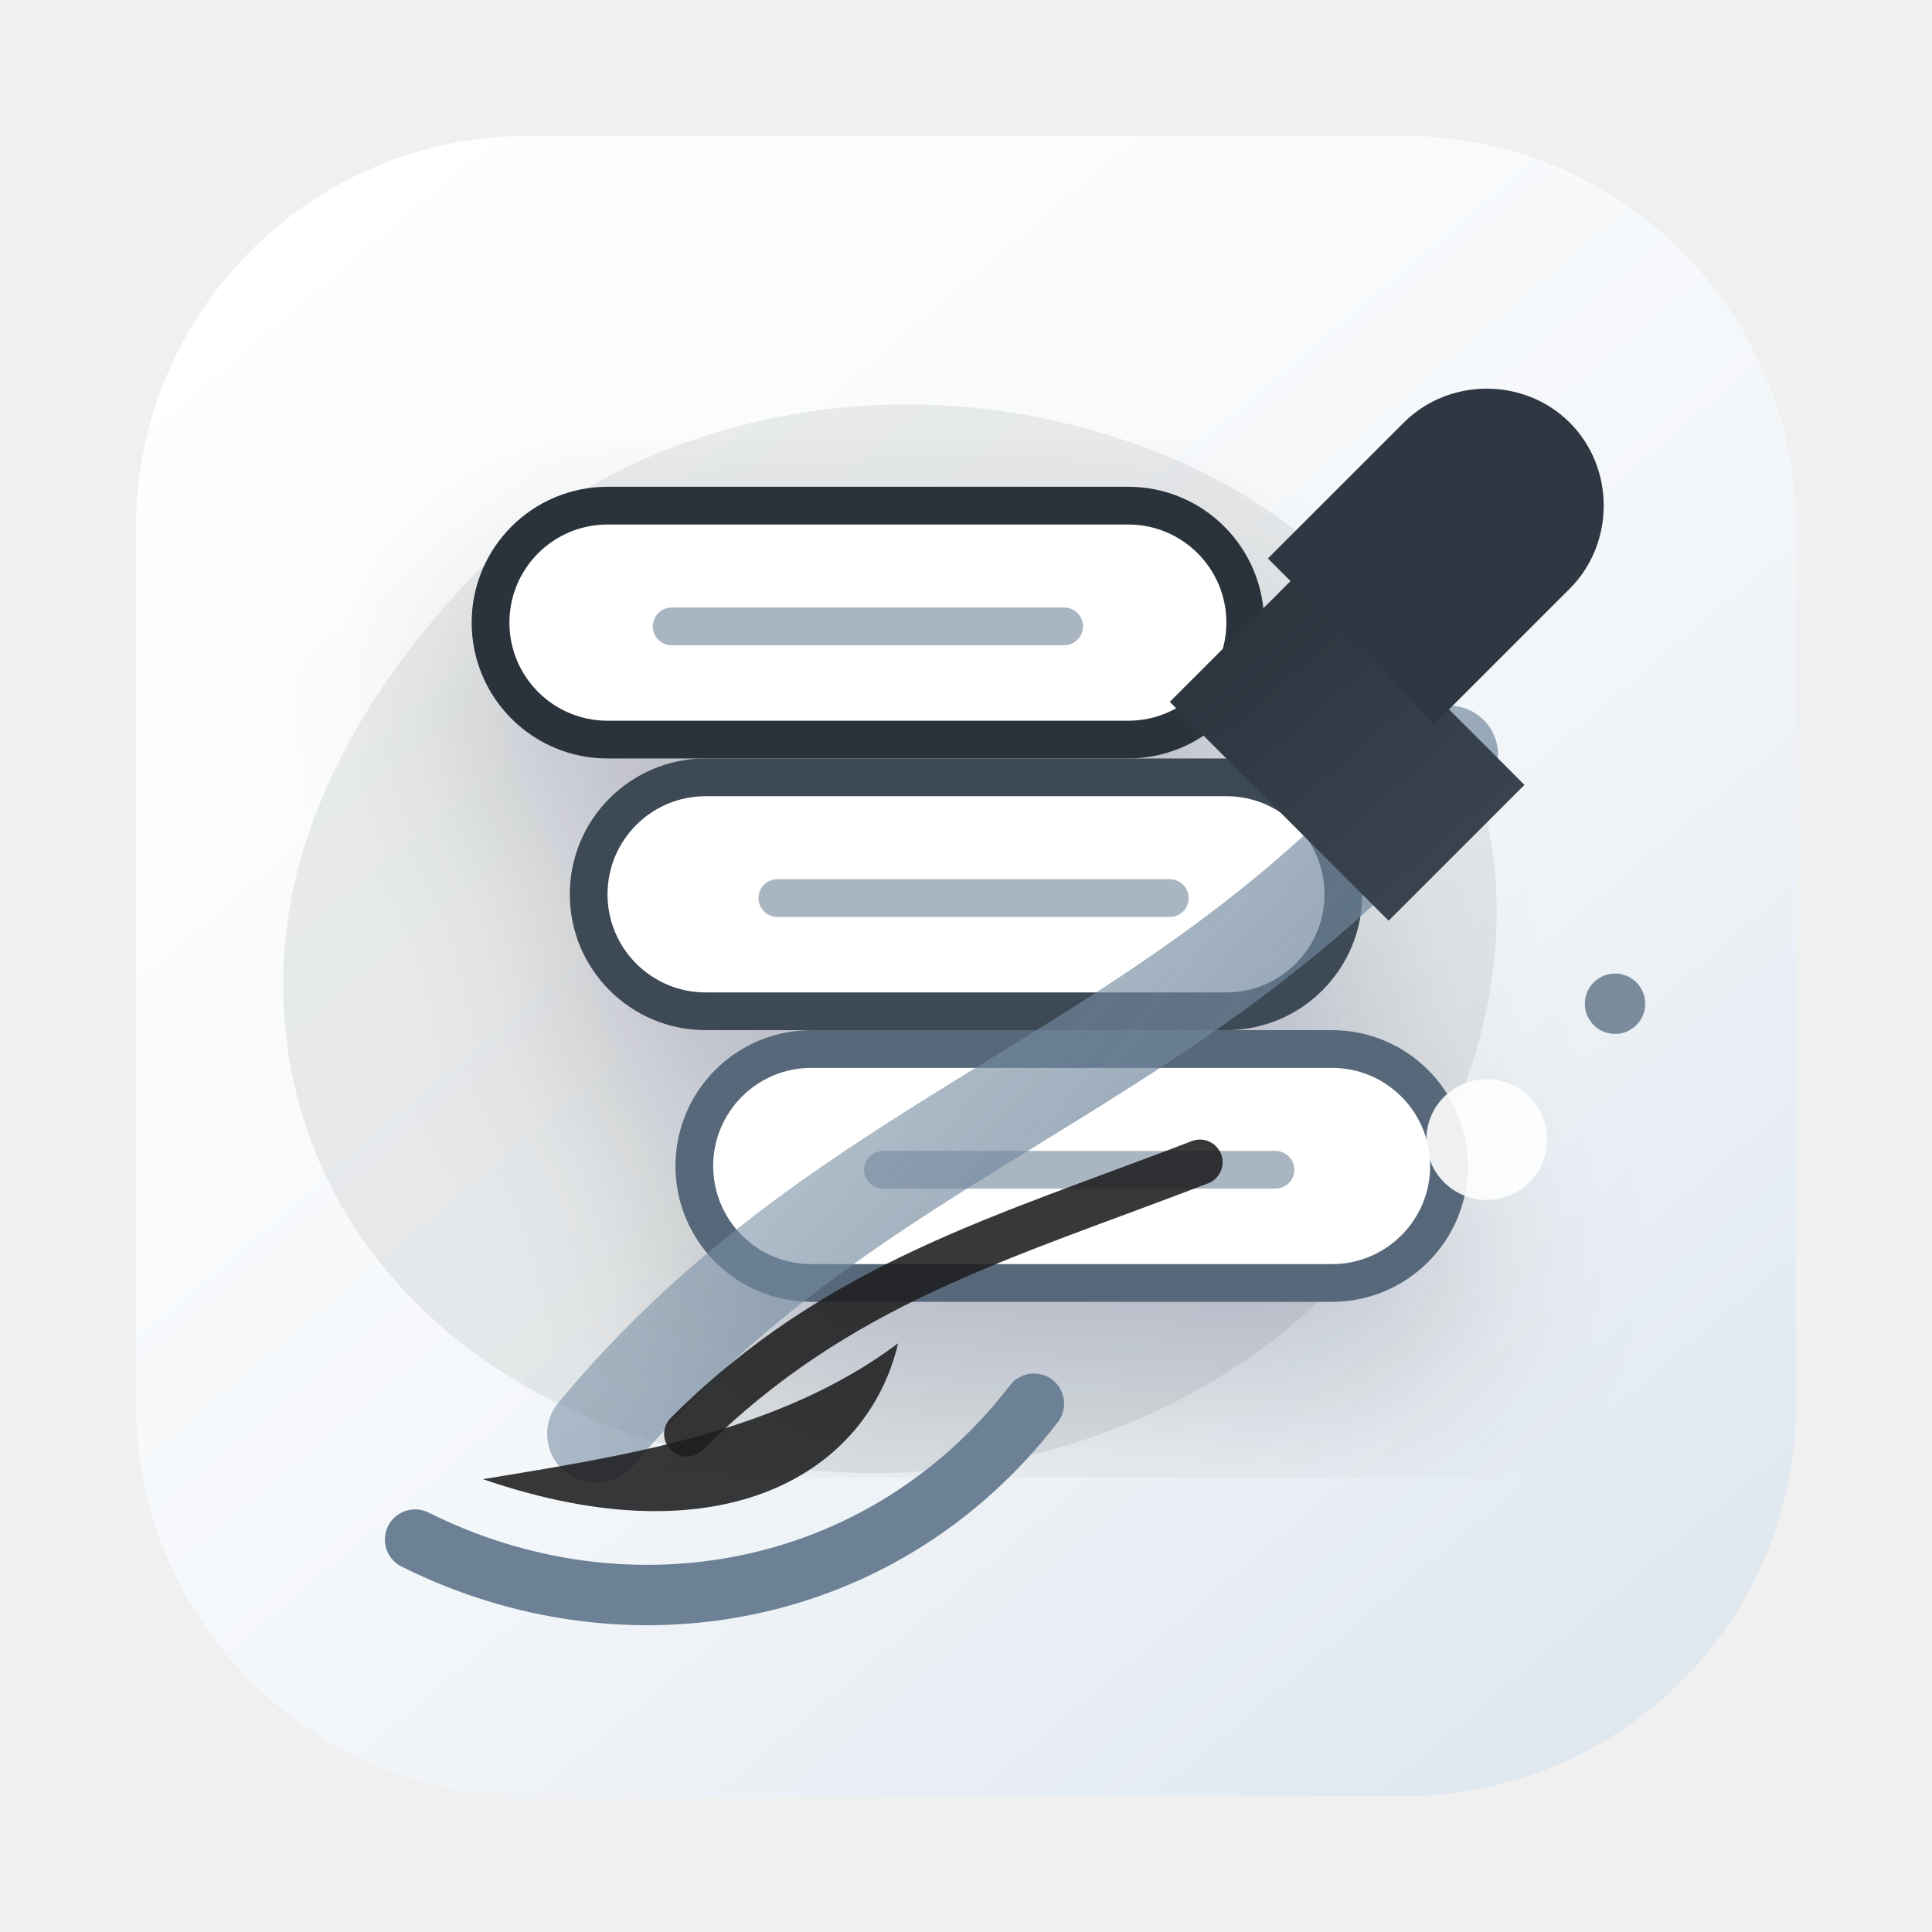
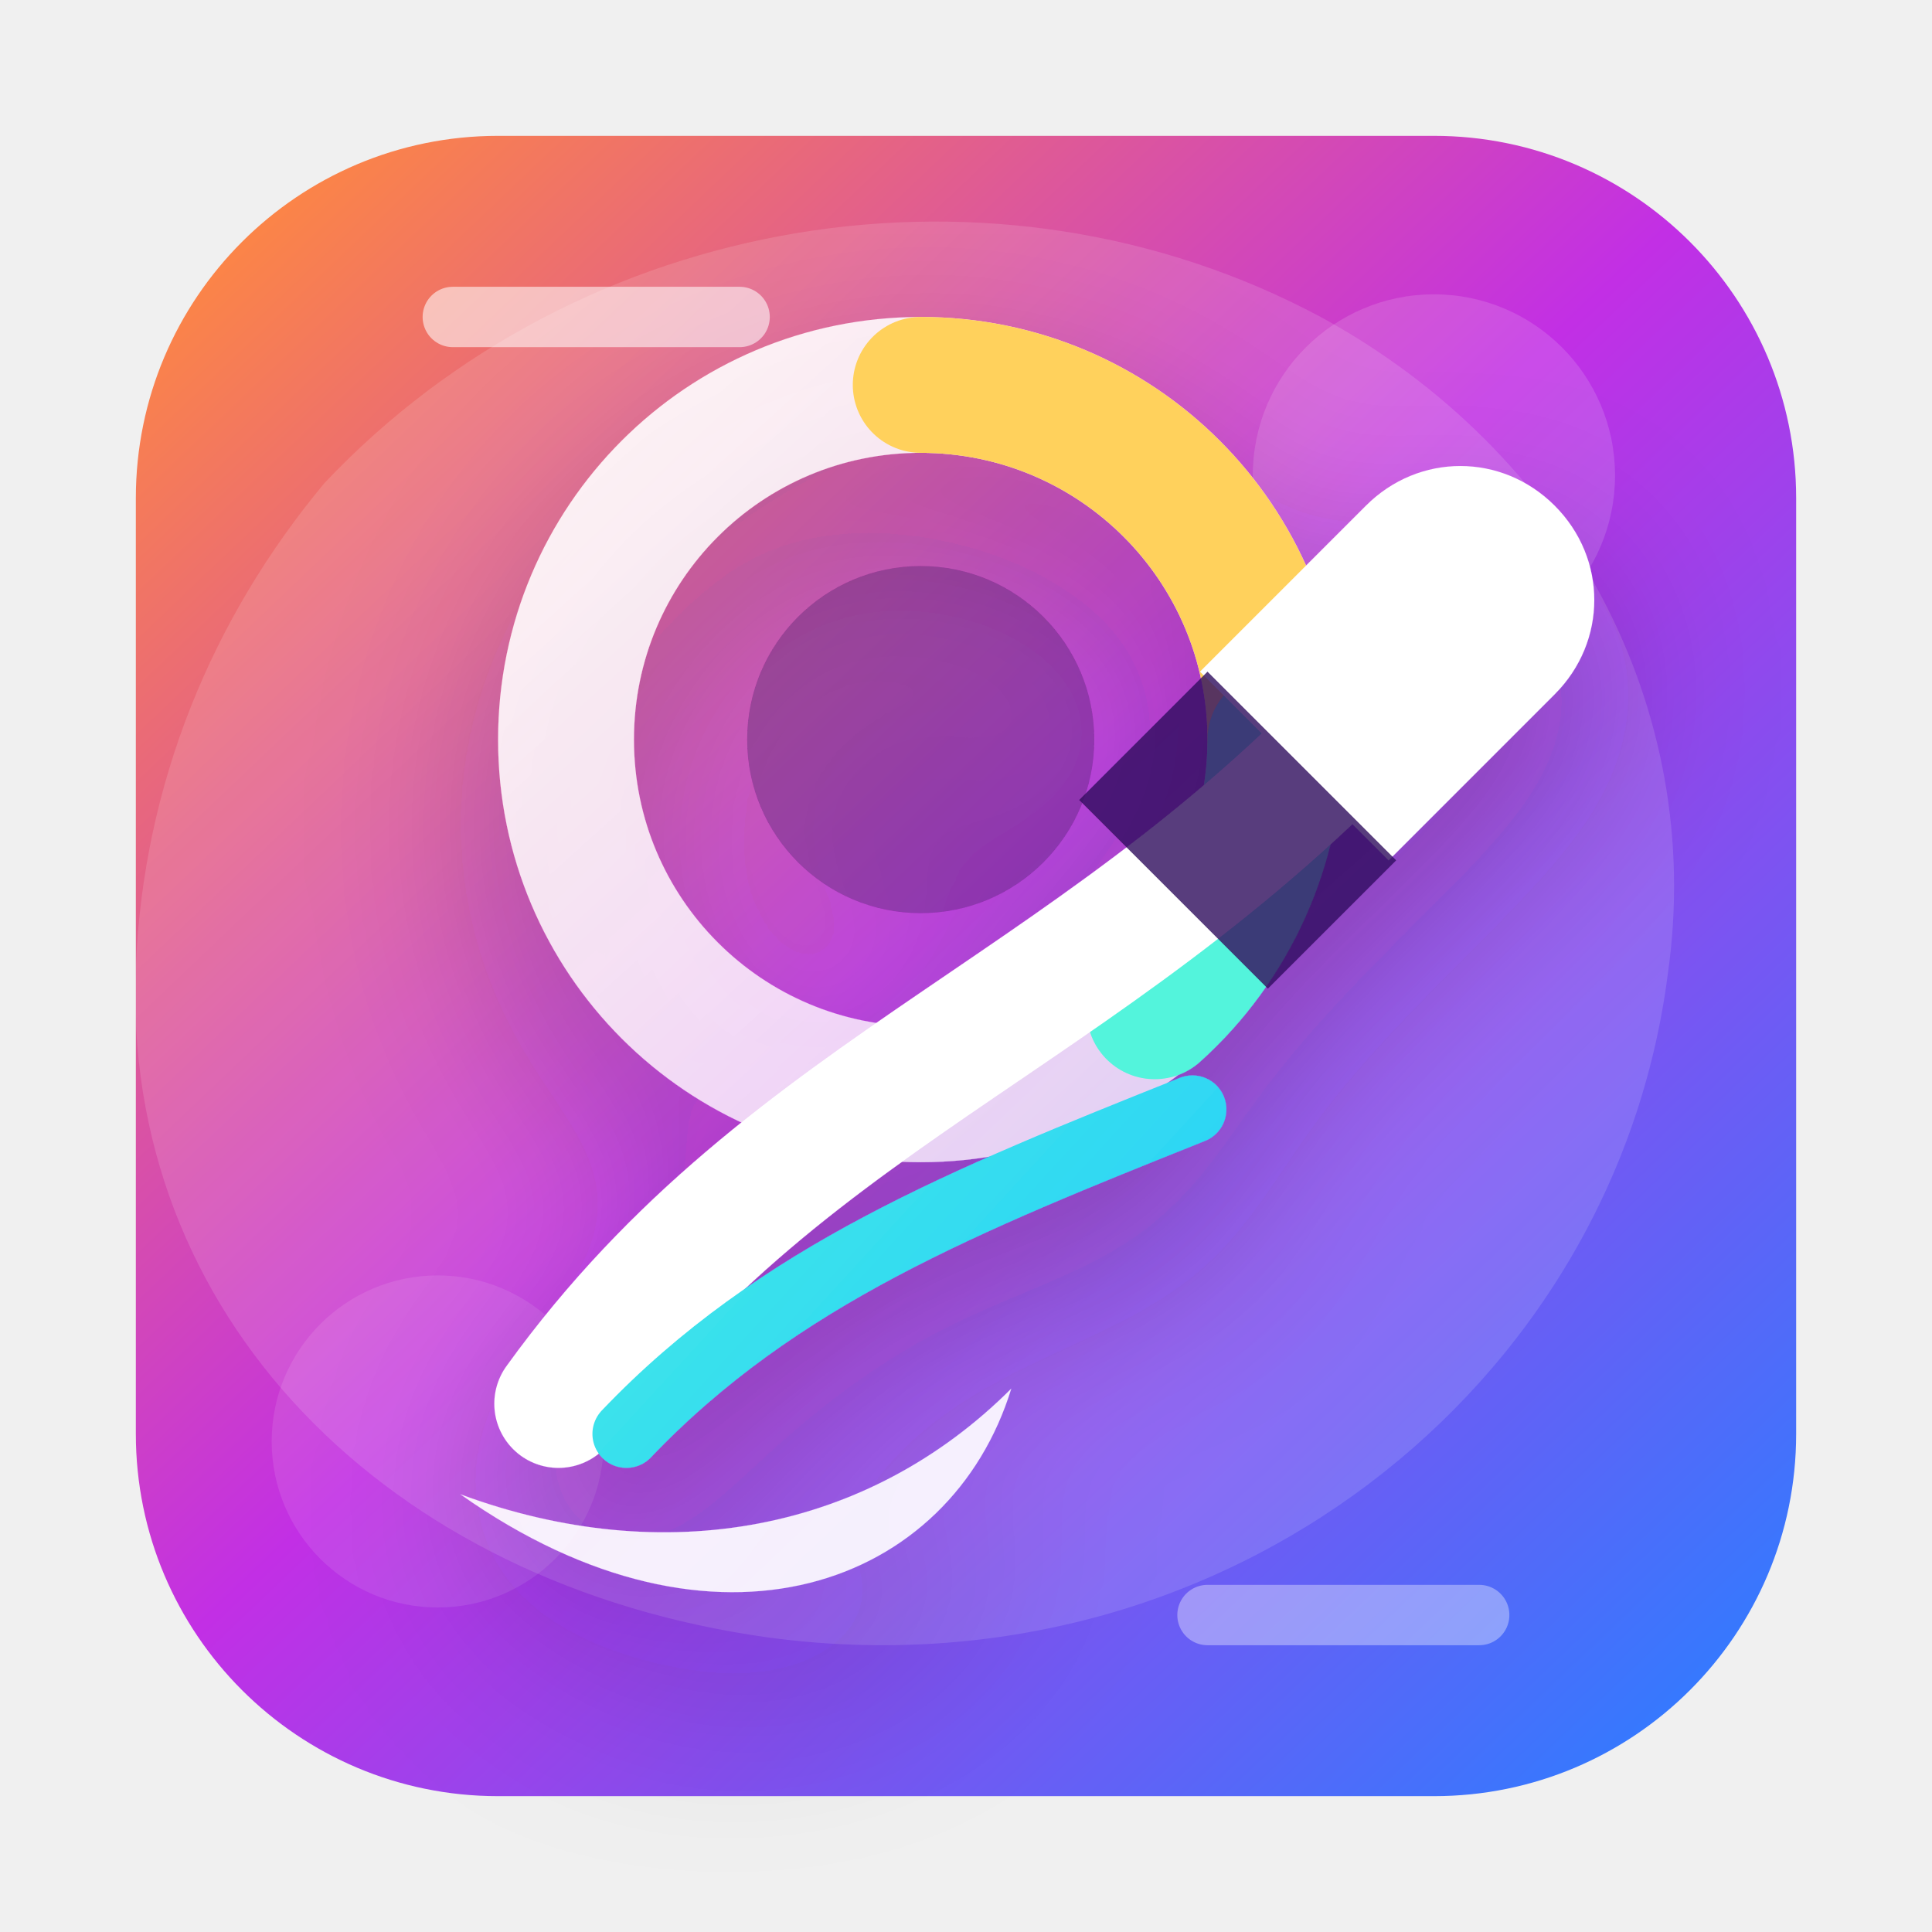
<svg xmlns="http://www.w3.org/2000/svg" width="256" height="256" viewBox="0 0 256 256">
  <defs>
-     <linearGradient id="bg" x1="42" y1="26" x2="214" y2="230" gradientUnits="userSpaceOnUse">
-       <stop offset="0" stop-color="#ffffff" />
-       <stop offset="0.55" stop-color="#f4f7fa" />
-       <stop offset="1" stop-color="#dfe7ef" />
+     <linearGradient id="bg" x1="28" y1="24" x2="226" y2="232" gradientUnits="userSpaceOnUse">
+       <stop offset="0" stop-color="#ff8a3d" />
+       <stop offset="0.48" stop-color="#c22fe5" />
+       <stop offset="1" stop-color="#2f7cff" />
    </linearGradient>
-     <linearGradient id="ink" x1="70" y1="62" x2="188" y2="196" gradientUnits="userSpaceOnUse">
-       <stop offset="0" stop-color="#15191f" />
-       <stop offset="1" stop-color="#4b5867" />
+     <linearGradient id="glass" x1="62" y1="54" x2="196" y2="202" gradientUnits="userSpaceOnUse">
+       <stop offset="0" stop-color="#ffffff" stop-opacity="0.92" />
+       <stop offset="1" stop-color="#ffffff" stop-opacity="0.58" />
    </linearGradient>
-     <linearGradient id="mist" x1="79" y1="72" x2="196" y2="176" gradientUnits="userSpaceOnUse">
-       <stop offset="0" stop-color="#8fa3b7" stop-opacity="0.35" />
-       <stop offset="1" stop-color="#60788f" stop-opacity="0.86" />
+     <linearGradient id="teal" x1="76" y1="108" x2="174" y2="198" gradientUnits="userSpaceOnUse">
+       <stop offset="0" stop-color="#4ff5dd" />
+       <stop offset="1" stop-color="#1fc8ff" />
    </linearGradient>
    <filter id="shadow" x="-20%" y="-20%" width="140%" height="145%">
-       <feDropShadow dx="0" dy="12" stdDeviation="12" flood-color="#111827" flood-opacity="0.18" />
+       <feDropShadow dx="0" dy="12" stdDeviation="12" flood-color="#18002f" flood-opacity="0.28" />
    </filter>
  </defs>
-   <rect x="18" y="18" width="220" height="220" rx="52" fill="url(#bg)" />
-   <path d="M62 77c21-22 59-31 94-16 27 12 45 38 42 66-4 39-42 71-88 68-39-2-68-25-72-57-3-23 8-44 24-61z" fill="#1c2028" opacity="0.08" />
+   <rect x="18" y="18" width="220" height="220" rx="48" fill="url(#bg)" />
+   <path d="M43 64c34-36 89-45 132-22 33 18 51 52 46 87-7 55-59 96-119 88-51-7-86-43-84-89 1-24 10-46 25-64z" fill="#ffffff" opacity="0.13" />
+   <circle cx="190" cy="63" r="24" fill="#ffffff" opacity="0.14" />
+   <circle cx="58" cy="191" r="22" fill="#ffffff" opacity="0.10" />
  <g filter="url(#shadow)">
-     <rect x="65" y="67" width="100" height="31" rx="15.5" fill="#ffffff" stroke="#2b313a" stroke-width="5" />
-     <rect x="78" y="103" width="100" height="31" rx="15.5" fill="#ffffff" stroke="#3e4854" stroke-width="5" />
-     <rect x="92" y="139" width="100" height="31" rx="15.5" fill="#ffffff" stroke="#566779" stroke-width="5" />
-     <path d="M89 83h52M103 119h52M117 155h52" stroke="#7b8d9f" stroke-width="5" stroke-linecap="round" opacity="0.65" />
+     <path d="M75 98c0-26 21-47 47-47s47 21 47 47-21 47-47 47-47-21-47-47z" fill="none" stroke="url(#glass)" stroke-width="18" stroke-linecap="round" />
+     <path d="M122 51c26 0 47 21 47 47" fill="none" stroke="#ffd15c" stroke-width="18" stroke-linecap="round" />
+     <path d="M169 98c0 14-6 27-16 36" fill="none" stroke="#52f4dc" stroke-width="18" stroke-linecap="round" />
+     <circle cx="122" cy="98" r="23" fill="#40125f" opacity="0.34" />
+     <path d="M74 186c31-43 73-52 112-96" fill="none" stroke="#ffffff" stroke-width="17" stroke-linecap="round" />
+     <path d="M83 190c20-21 45-31 75-43" fill="none" stroke="url(#teal)" stroke-width="9" stroke-linecap="round" />
+     <path d="M181 67c7-7 18-7 25 0s7 18 0 25l-22 22-25-25z" fill="#ffffff" />
+     <path d="M160 89l25 25-17 17-25-25z" fill="#341160" opacity="0.82" />
+     <path d="M61 198c27 10 54 5 73-14-8 26-39 38-73 14z" fill="#ffffff" opacity="0.9" />
  </g>
-   <path d="M79 190c34-41 77-47 113-90" fill="none" stroke="url(#mist)" stroke-width="13" stroke-linecap="round" />
-   <path d="M91 190c20-20 42-26 68-36" fill="none" stroke="#1d1d1f" stroke-width="6" stroke-linecap="round" opacity="0.88" />
-   <path d="M173 75l29 29-18 18-29-29z" fill="url(#ink)" />
-   <path d="M186 56c6-6 16-6 22 0s6 16 0 22l-18 18-22-22z" fill="#2f3742" />
-   <path d="M64 196c18-3 39-6 55-18-4 17-23 29-55 18z" fill="#1d1d1f" opacity="0.88" />
-   <path d="M55 204c28 14 62 8 82-18" fill="none" stroke="#6c8195" stroke-width="8" stroke-linecap="round" />
-   <circle cx="197" cy="151" r="8" fill="#ffffff" opacity="0.9" />
-   <circle cx="214" cy="133" r="4" fill="#66798b" opacity="0.85" />
+   <path d="M60 42h38" stroke="#ffffff" stroke-width="8" stroke-linecap="round" opacity="0.56" />
+   <path d="M160 214h36" stroke="#ffffff" stroke-width="8" stroke-linecap="round" opacity="0.36" />
</svg>
